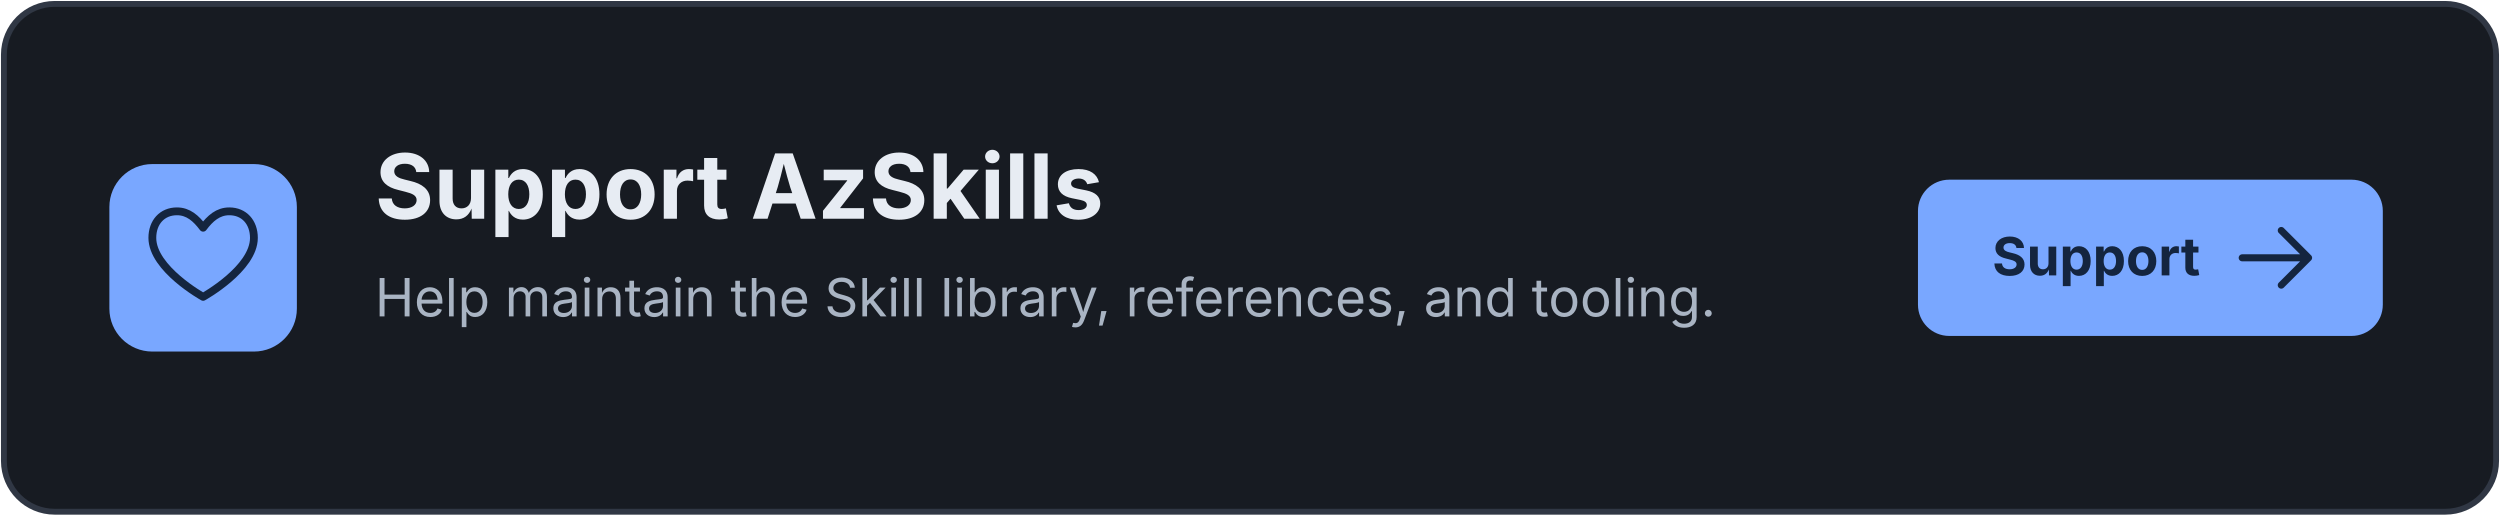
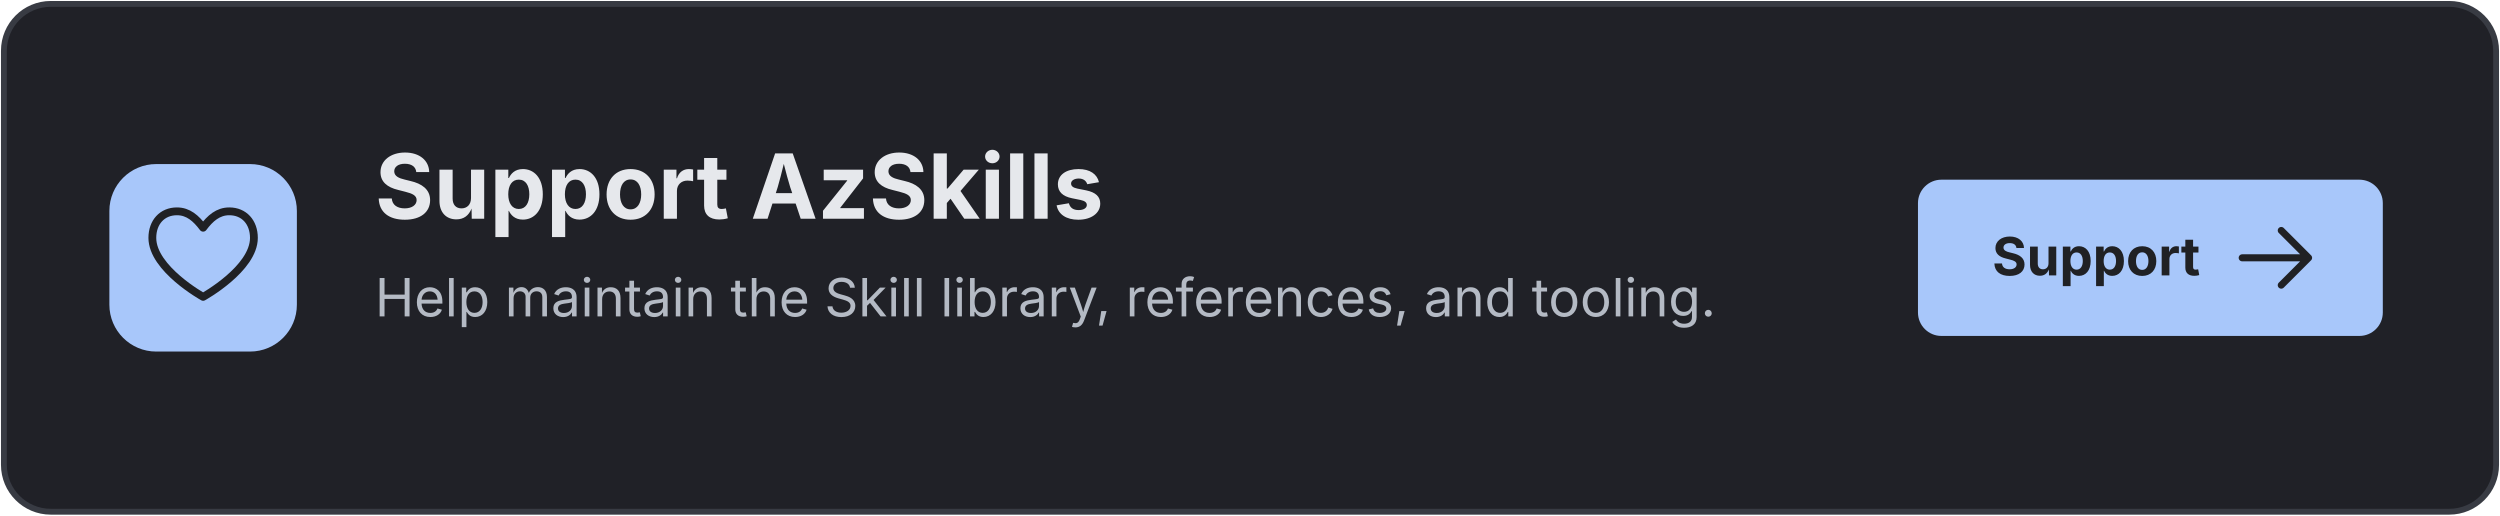
<svg xmlns="http://www.w3.org/2000/svg" viewBox="0 0 640 132" role="img" aria-labelledby="title desc">
-   <rect x="1" y="1" width="638" height="130" rx="13" fill="#171B22" stroke="#303744" stroke-width="1.5" />
-   <rect x="28" y="42" width="48" height="48" rx="11" fill="#79A7FF" />
-   <path d="M52 76s-13-7.2-13-15.1c0-4 2.5-6.8 6.3-6.8 2.9 0 4.9 1.8 6.7 4.2 1.8-2.4 3.8-4.2 6.7-4.2 3.8 0 6.3 2.8 6.3 6.8C65 68.8 52 76 52 76z" fill="none" stroke="#14253F" stroke-width="2" stroke-linecap="round" stroke-linejoin="round" />
-   <text x="96" y="56" fill="#E7ECF3" font-family="Inter, -apple-system, BlinkMacSystemFont, 'Segoe UI', sans-serif" font-size="23" font-weight="700">Support AzSkills</text>
-   <text x="96" y="81" fill="#A9B4C3" font-family="Inter, -apple-system, BlinkMacSystemFont, 'Segoe UI', sans-serif" font-size="13.5">Help maintain the Skill library, references, and tooling.</text>
-   <rect x="491" y="46" width="119" height="40" rx="8" fill="#79A7FF" />
-   <text x="510" y="70.5" fill="#14253F" font-family="Inter, -apple-system, BlinkMacSystemFont, 'Segoe UI', sans-serif" font-size="13.5" font-weight="700">Support</text>
-   <path d="M574 66h17m-7-7 7 7-7 7" fill="none" stroke="#14253F" stroke-width="1.8" stroke-linecap="round" stroke-linejoin="round" />
+   <rect x="1" y="1" width="638" height="130" rx="12" fill="#202127" stroke="#383B43" stroke-width="1.5" />
+   <rect x="28" y="42" width="48" height="48" rx="12" fill="#A8C7FA" />
+   <path d="M52 76s-13-7.2-13-15.1c0-4 2.5-6.8 6.3-6.8 2.9 0 4.9 1.8 6.7 4.2 1.8-2.4 3.8-4.2 6.7-4.2 3.8 0 6.3 2.8 6.3 6.8C65 68.8 52 76 52 76z" fill="none" stroke="#202124" stroke-width="2" stroke-linecap="round" stroke-linejoin="round" />
+   <text x="96" y="56" fill="#E6E8EC" font-family="Inter, -apple-system, BlinkMacSystemFont, Segoe UI, sans-serif" font-size="23" font-weight="700">Support AzSkills</text>
+   <text x="96" y="81" fill="#B4BAC4" font-family="Inter, -apple-system, BlinkMacSystemFont, Segoe UI, sans-serif" font-size="13.5">Help maintain the Skill library, references, and tooling.</text>
+   <rect x="491" y="46" width="119" height="40" rx="6" fill="#A8C7FA" />
+   <text x="510" y="70.5" fill="#202124" font-family="Inter, -apple-system, BlinkMacSystemFont, Segoe UI, sans-serif" font-size="13.5" font-weight="700">Support</text>
+   <path d="M574 66h17m-7-7 7 7-7 7" fill="none" stroke="#202124" stroke-width="1.8" stroke-linecap="round" stroke-linejoin="round" />
</svg>
